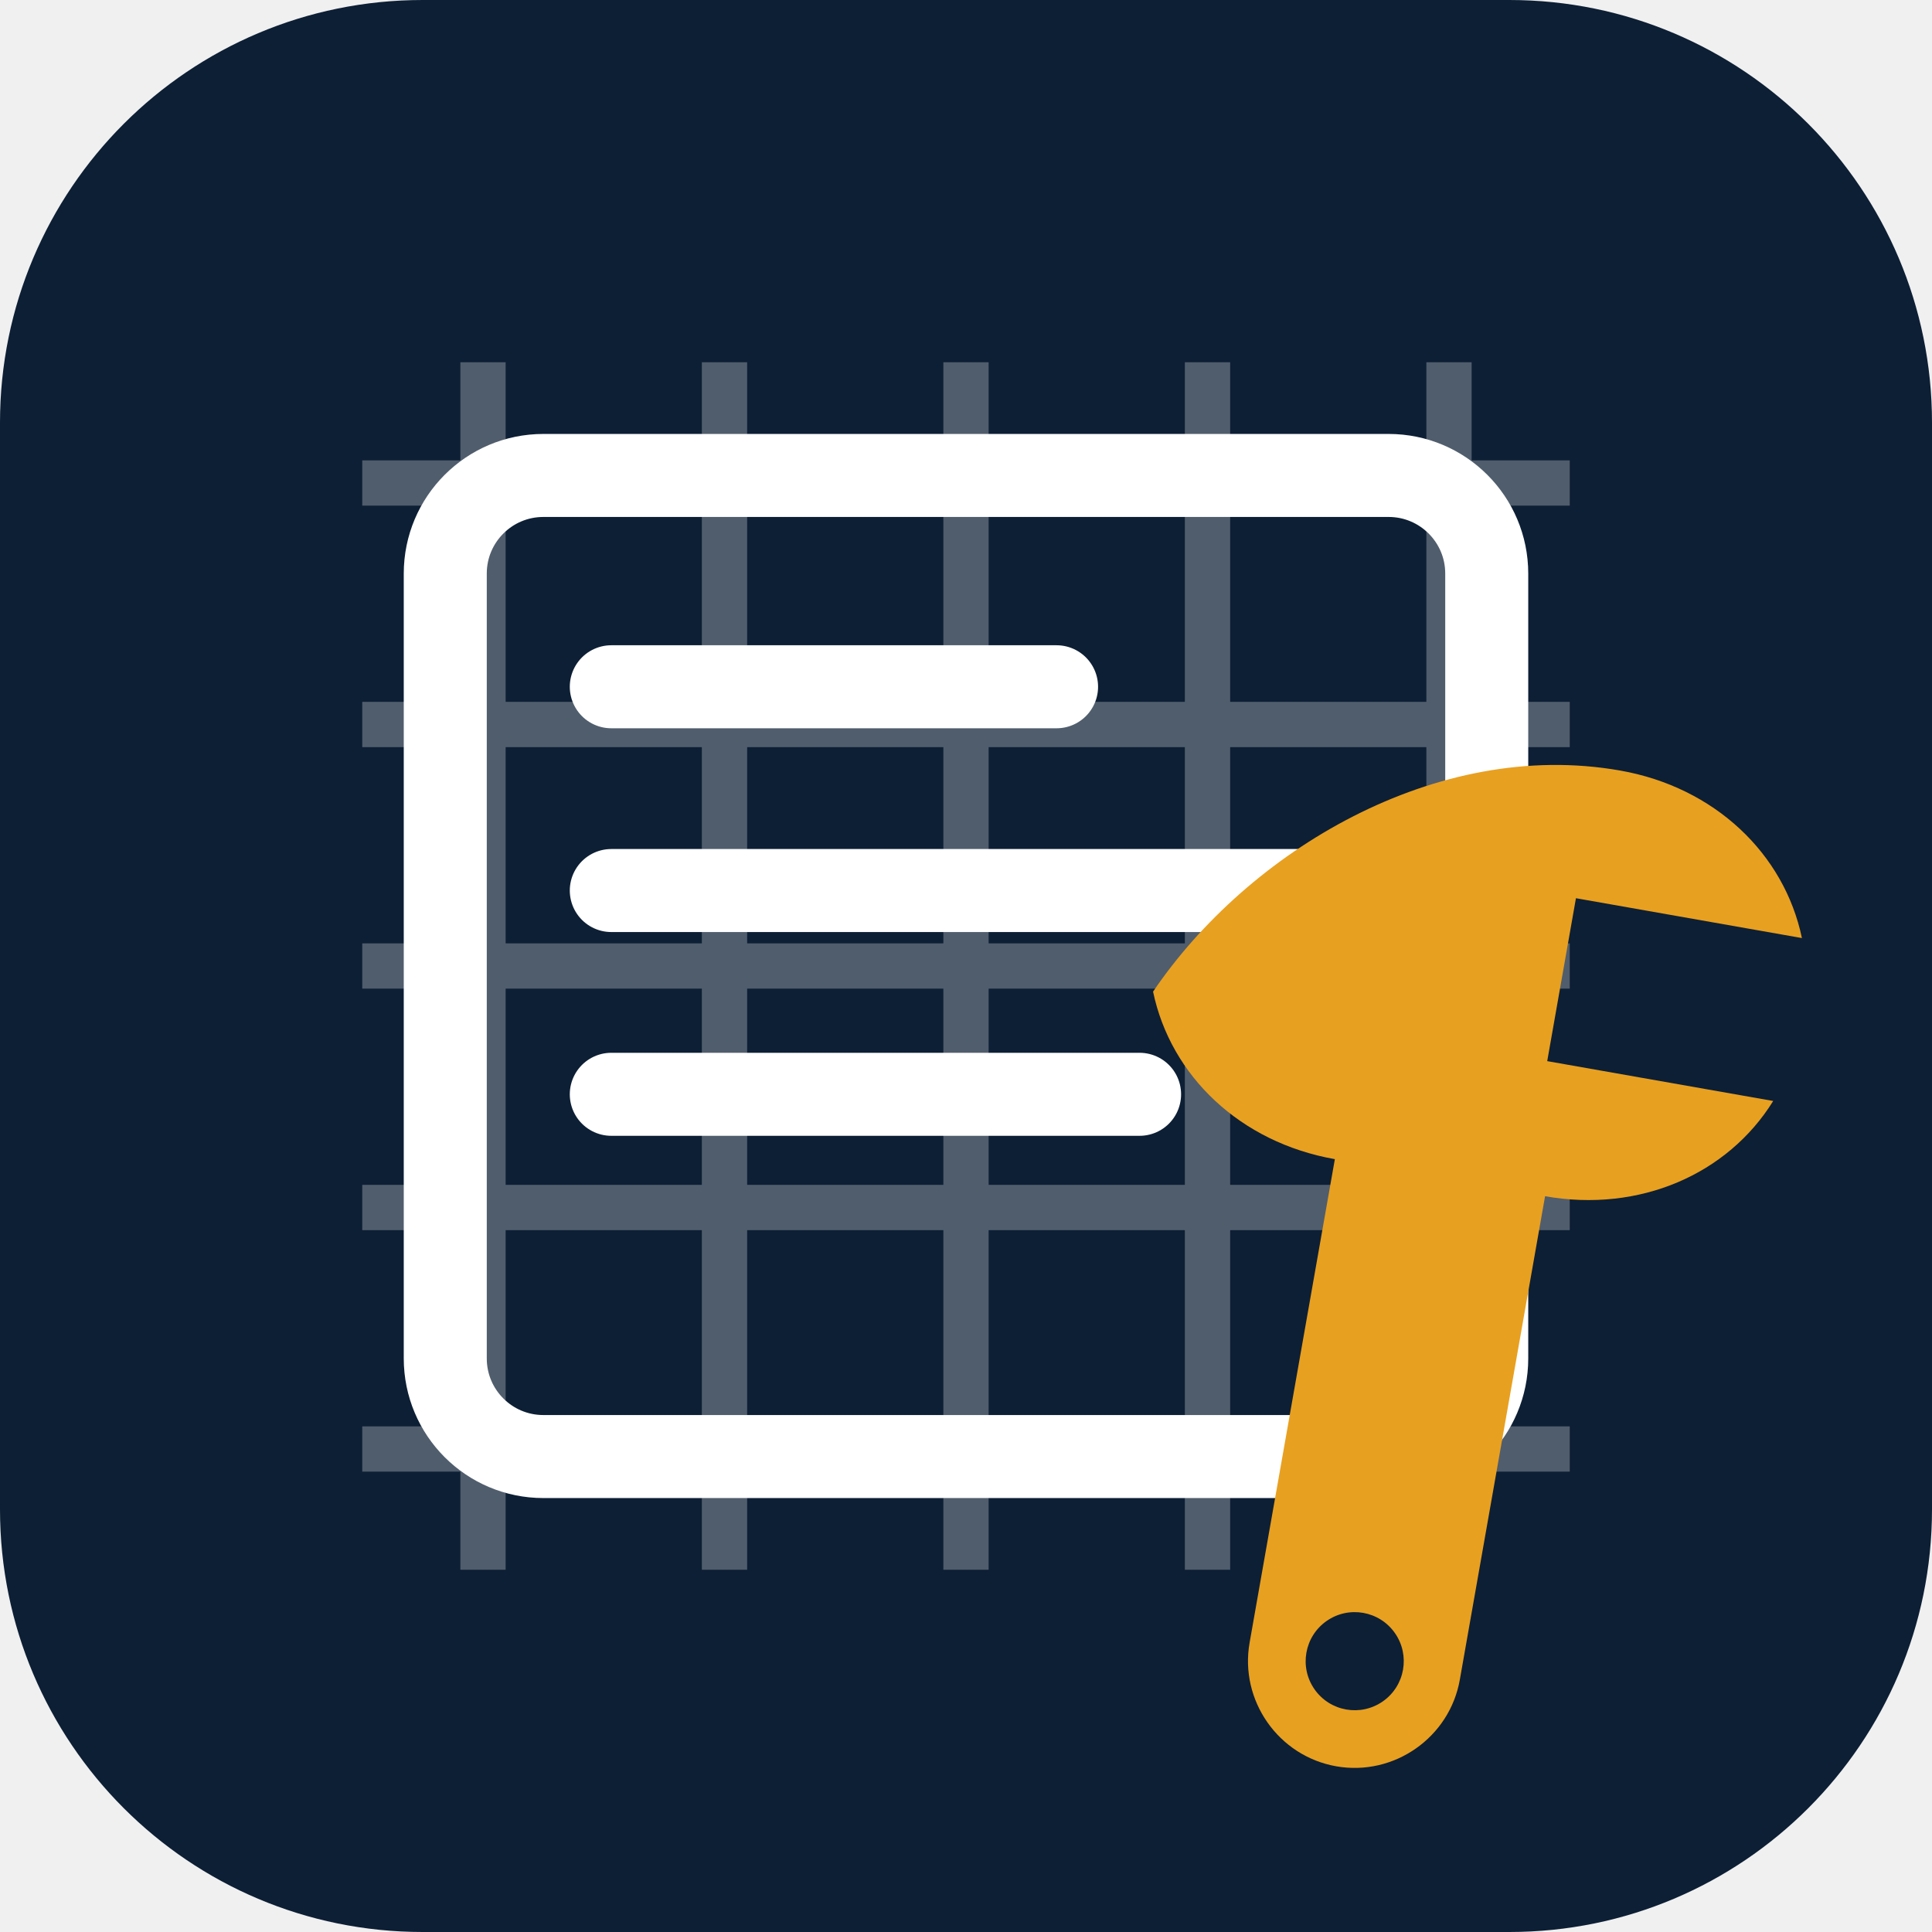
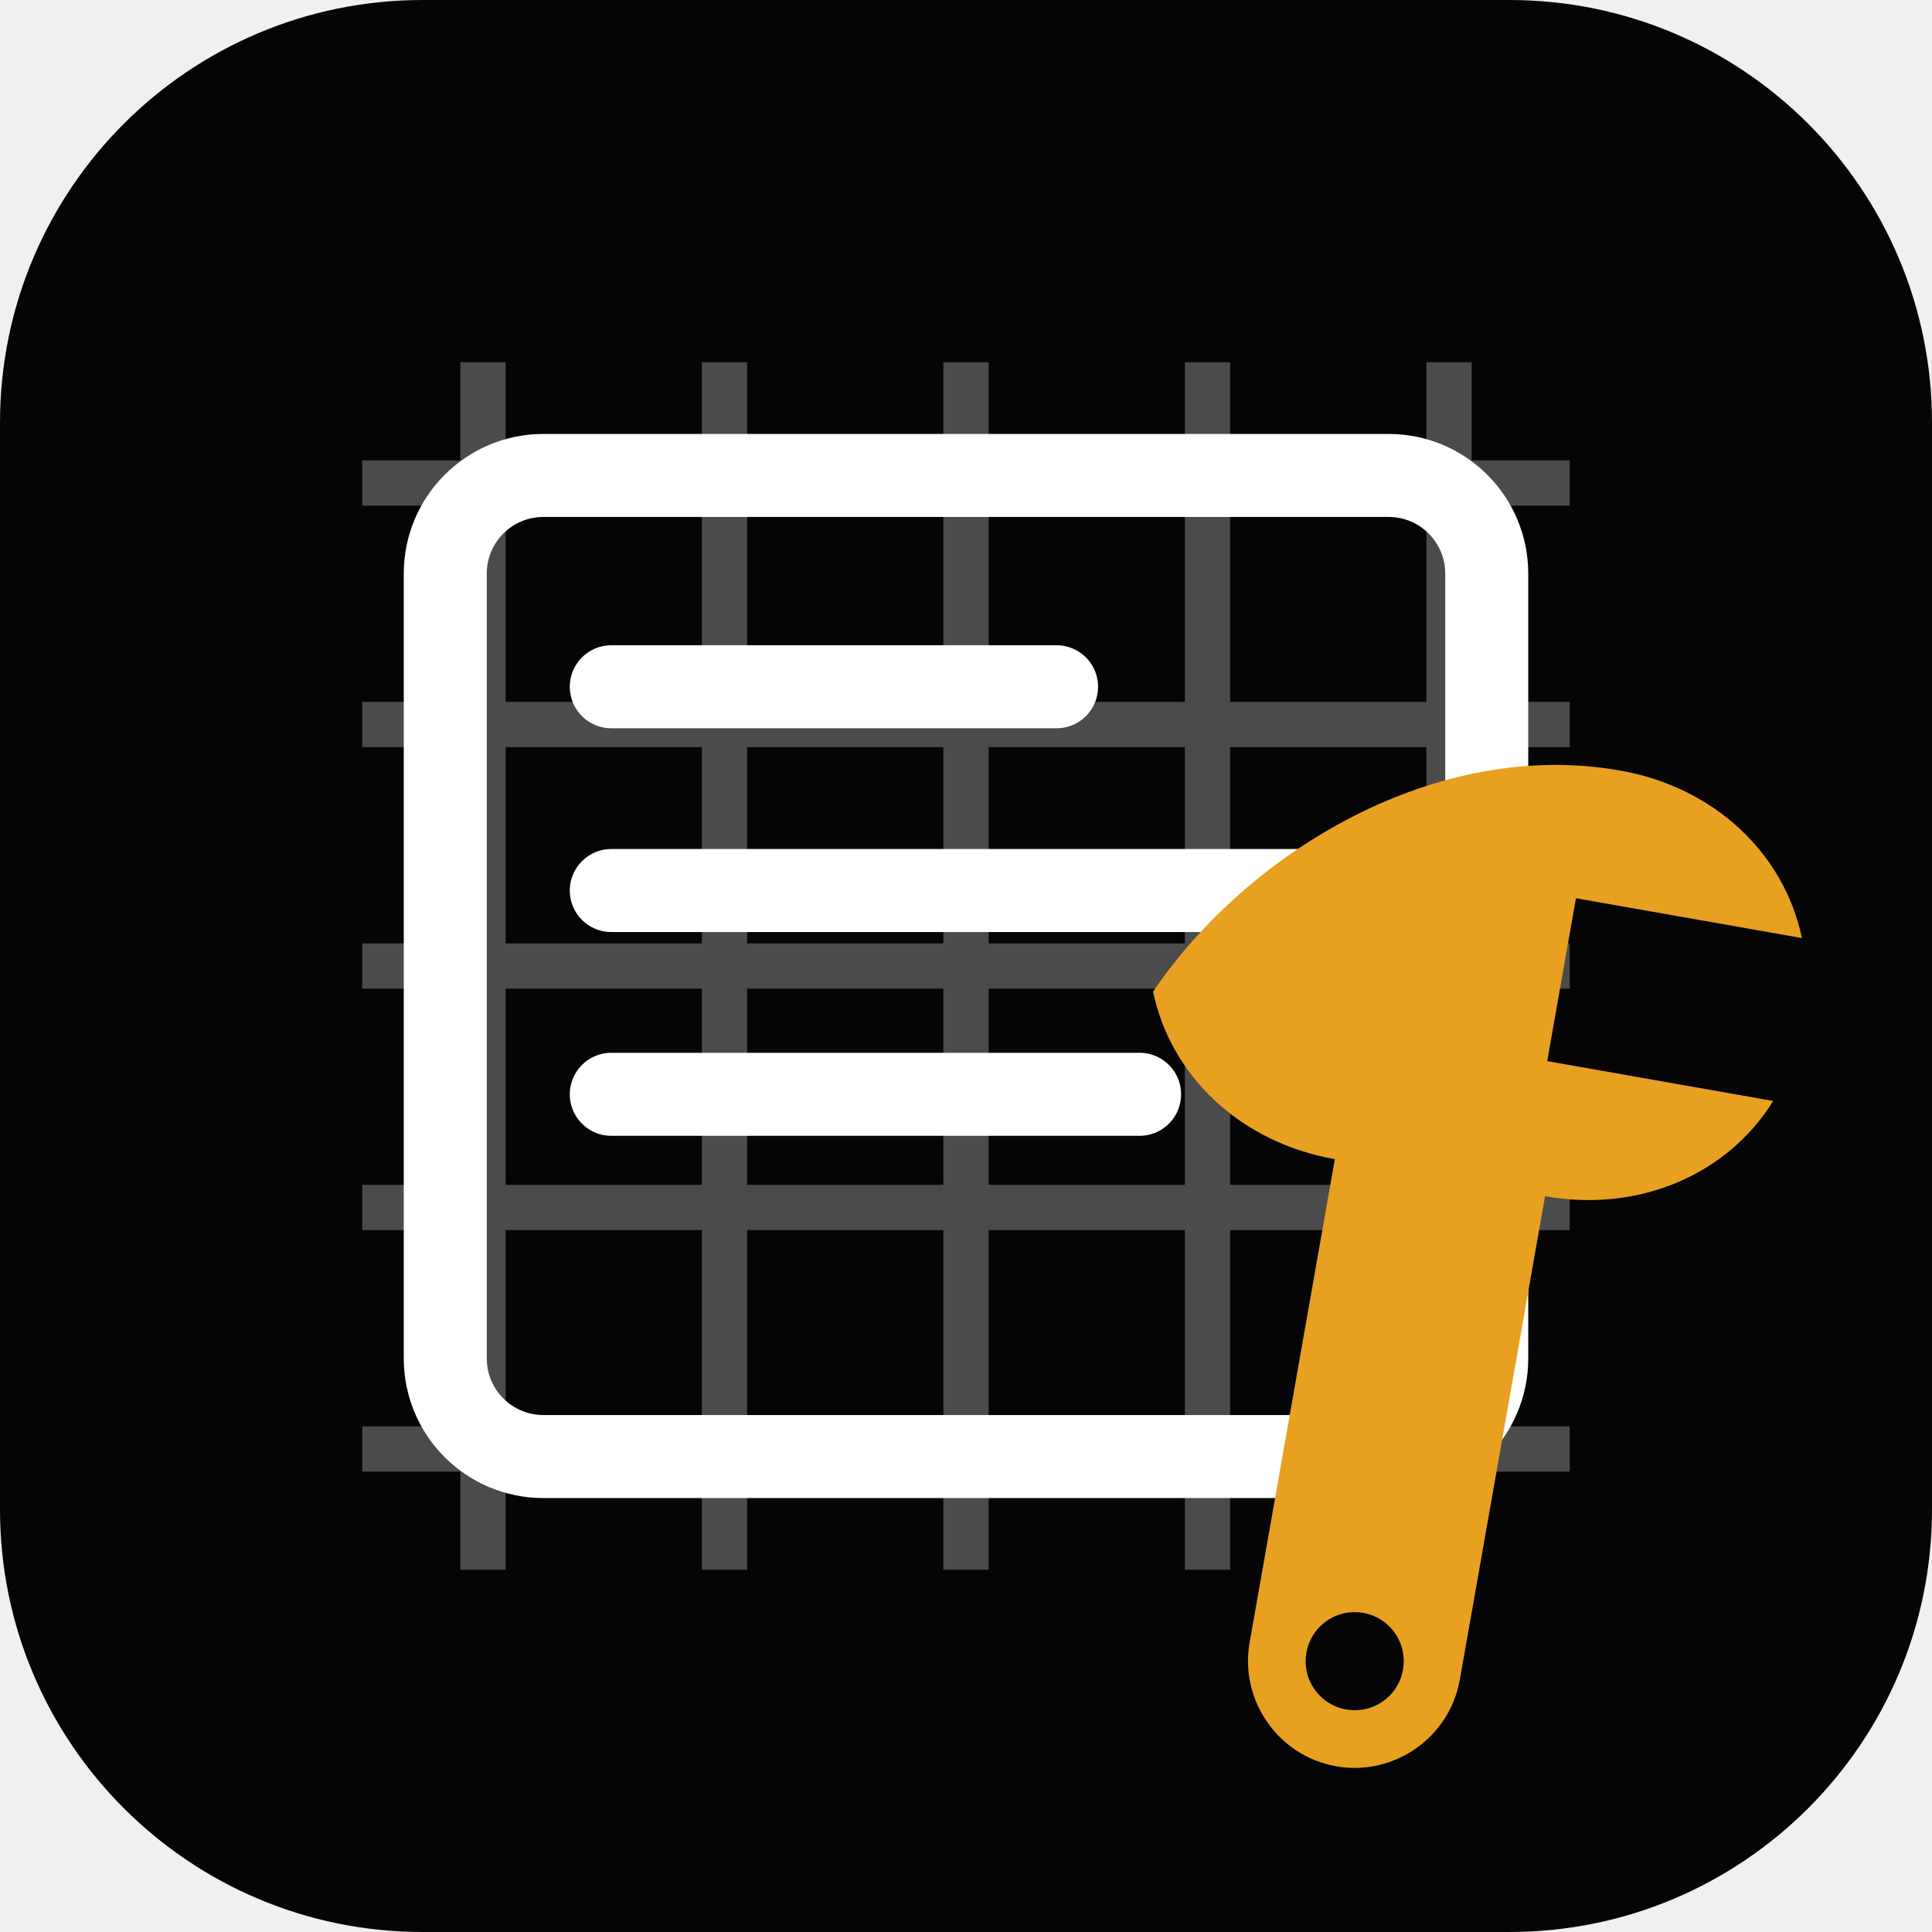
<svg xmlns="http://www.w3.org/2000/svg" viewBox="0 0 512 512">
-   <rect width="512" height="512" rx="112" fill="#0d1f35" />
+   <rect width="512" height="512" rx="112" fill="#050505" />
  <g opacity="0.28" stroke="#ffffff" stroke-width="12">
    <path d="M96 128h320M96 192h320M96 256h320M96 320h320M96 384h320" />
    <path d="M128 96v320M192 96v320M256 96v320M320 96v320M384 96v320" />
  </g>
  <rect x="118" y="126" width="276" height="260" rx="26" fill="none" stroke="#ffffff" stroke-width="22" />
  <path d="M162 182h118M162 236h188M162 290h140" stroke="#ffffff" stroke-width="22" stroke-linecap="round" />
  <g transform="translate(281 280) rotate(-35)">
    <path d="M30 0c-9 21-4 46 14 64l-92 92c-11 11-11 29 0 40s29 11 40 0l92-92c18 18 43 23 64 14l-43-43 31-31 43 43c9-21 4-46-14-64C130-12 72-16 30 0z" fill="#e8a020" />
-     <circle cx="-28" cy="176" r="13" fill="#0d1f35" />
+     <circle cx="-28" cy="176" r="13" fill="#050505" />
  </g>
</svg>
